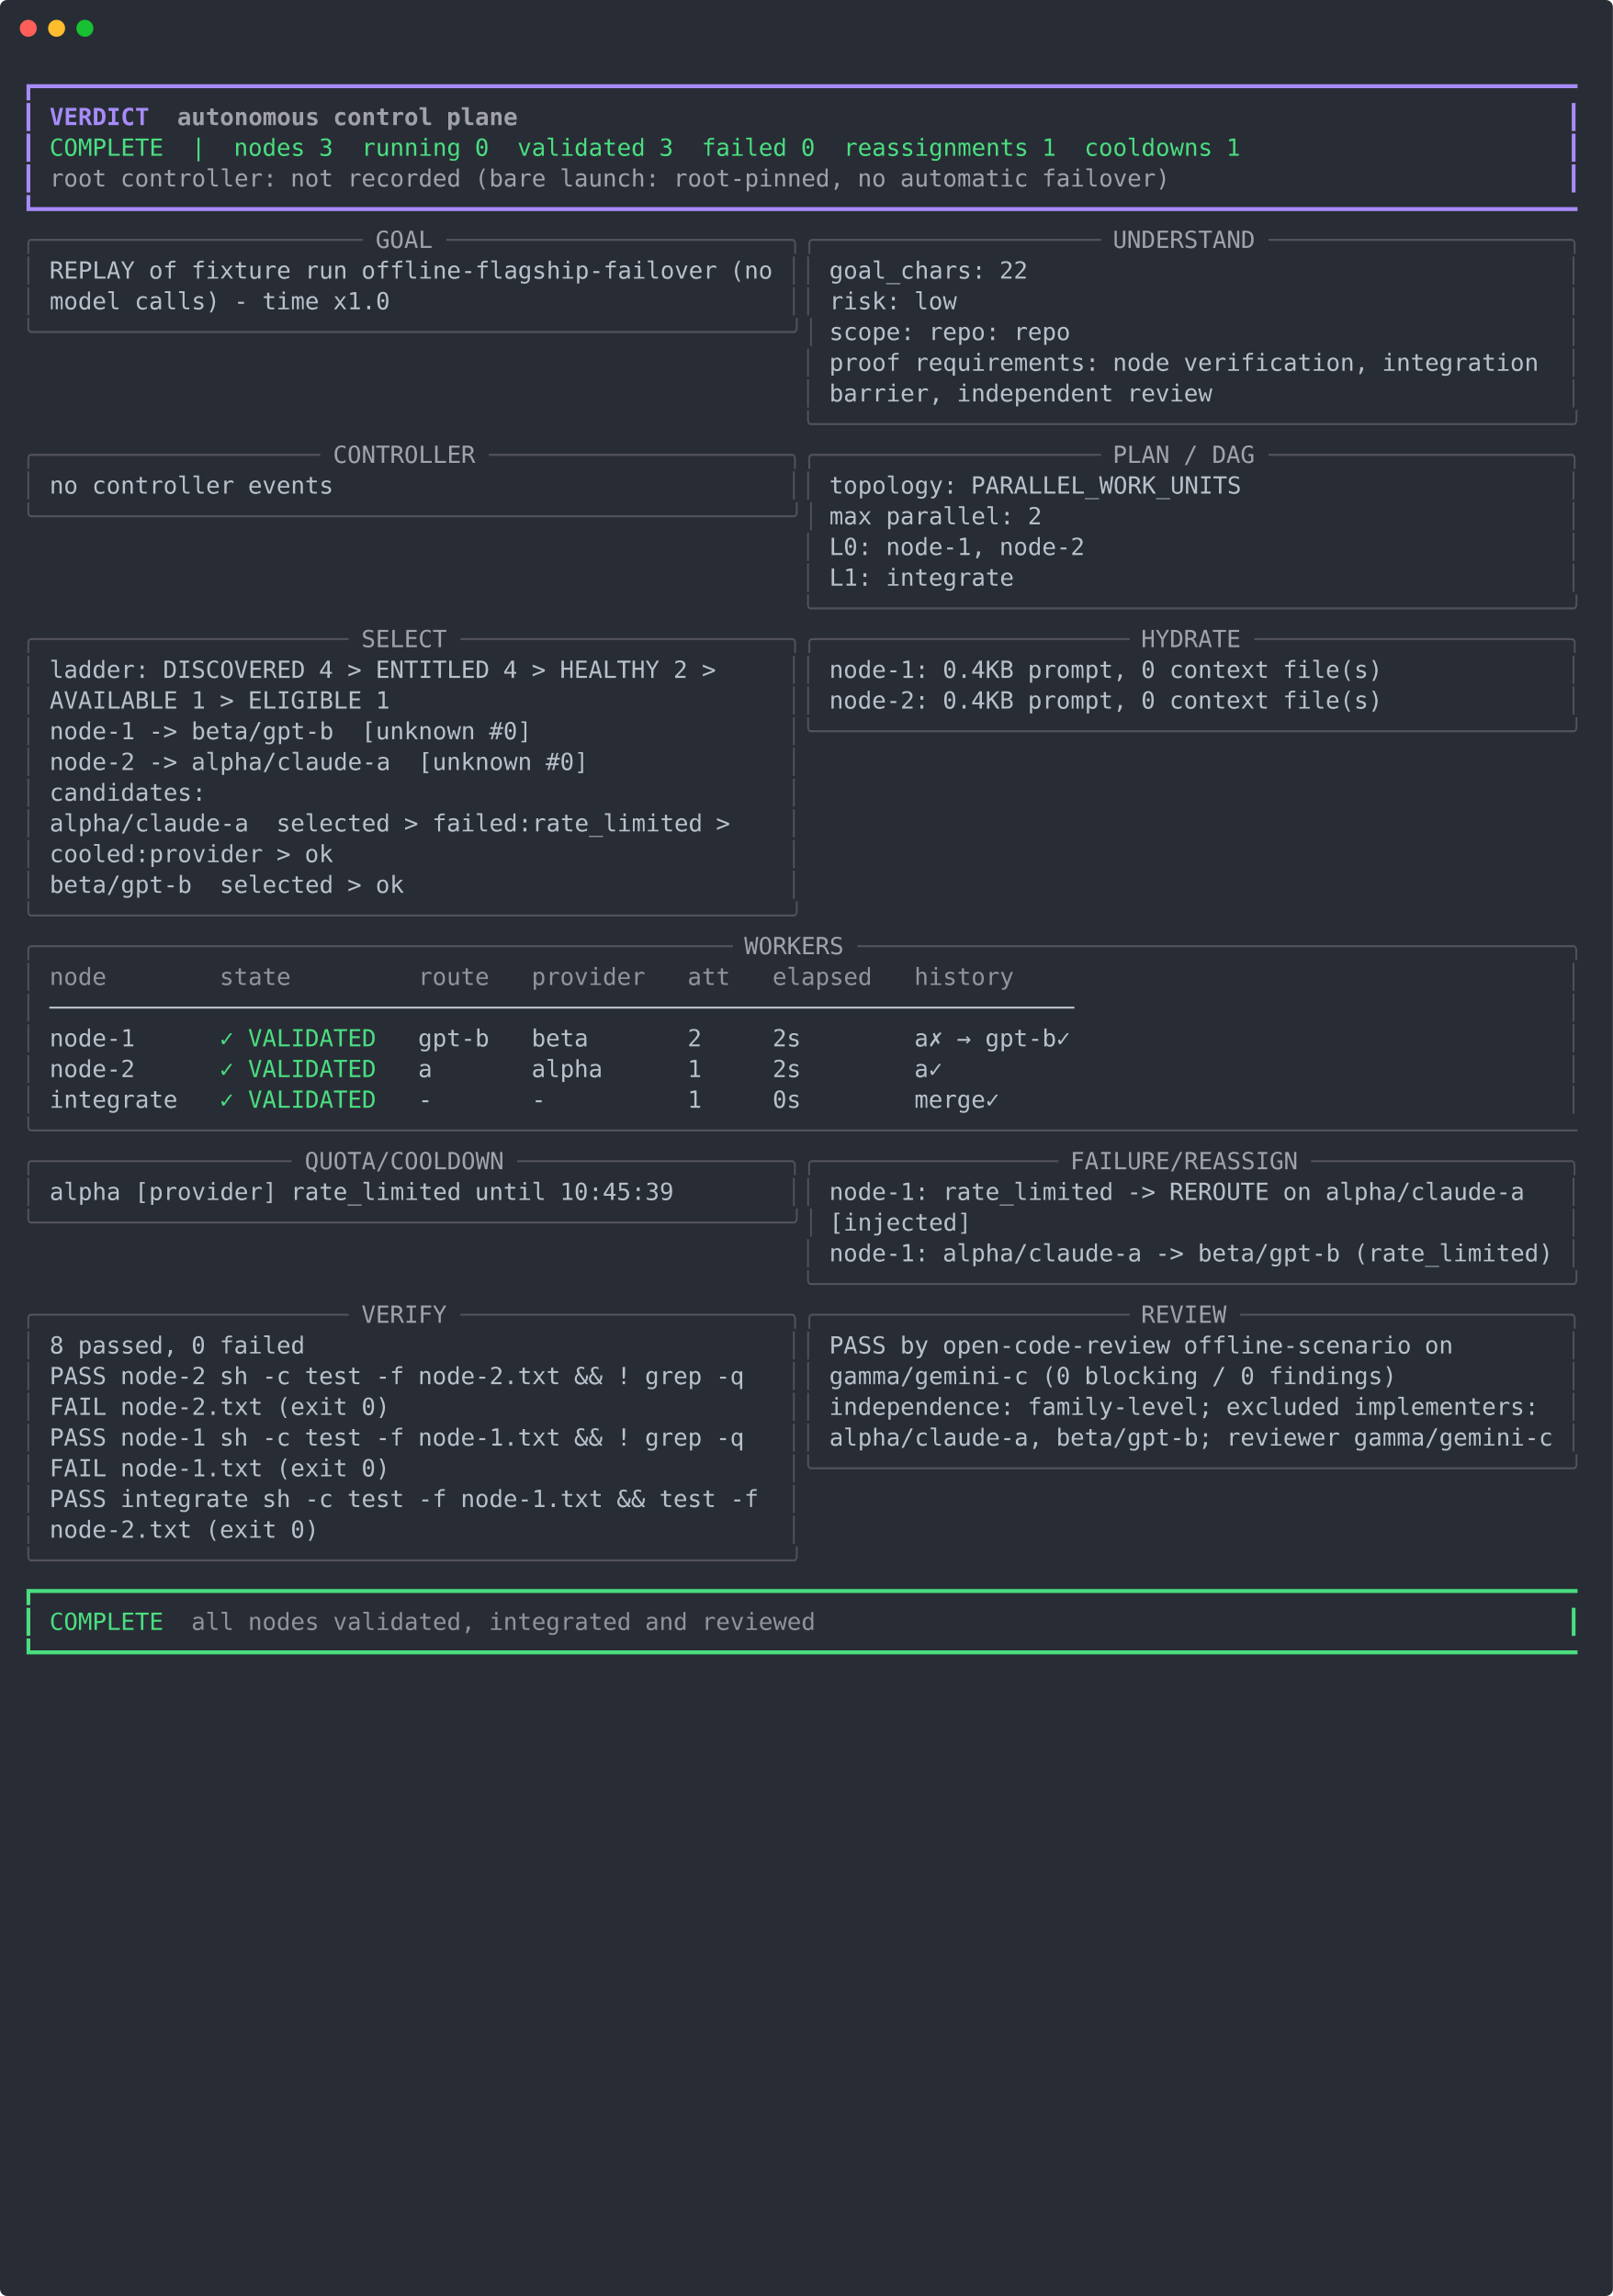
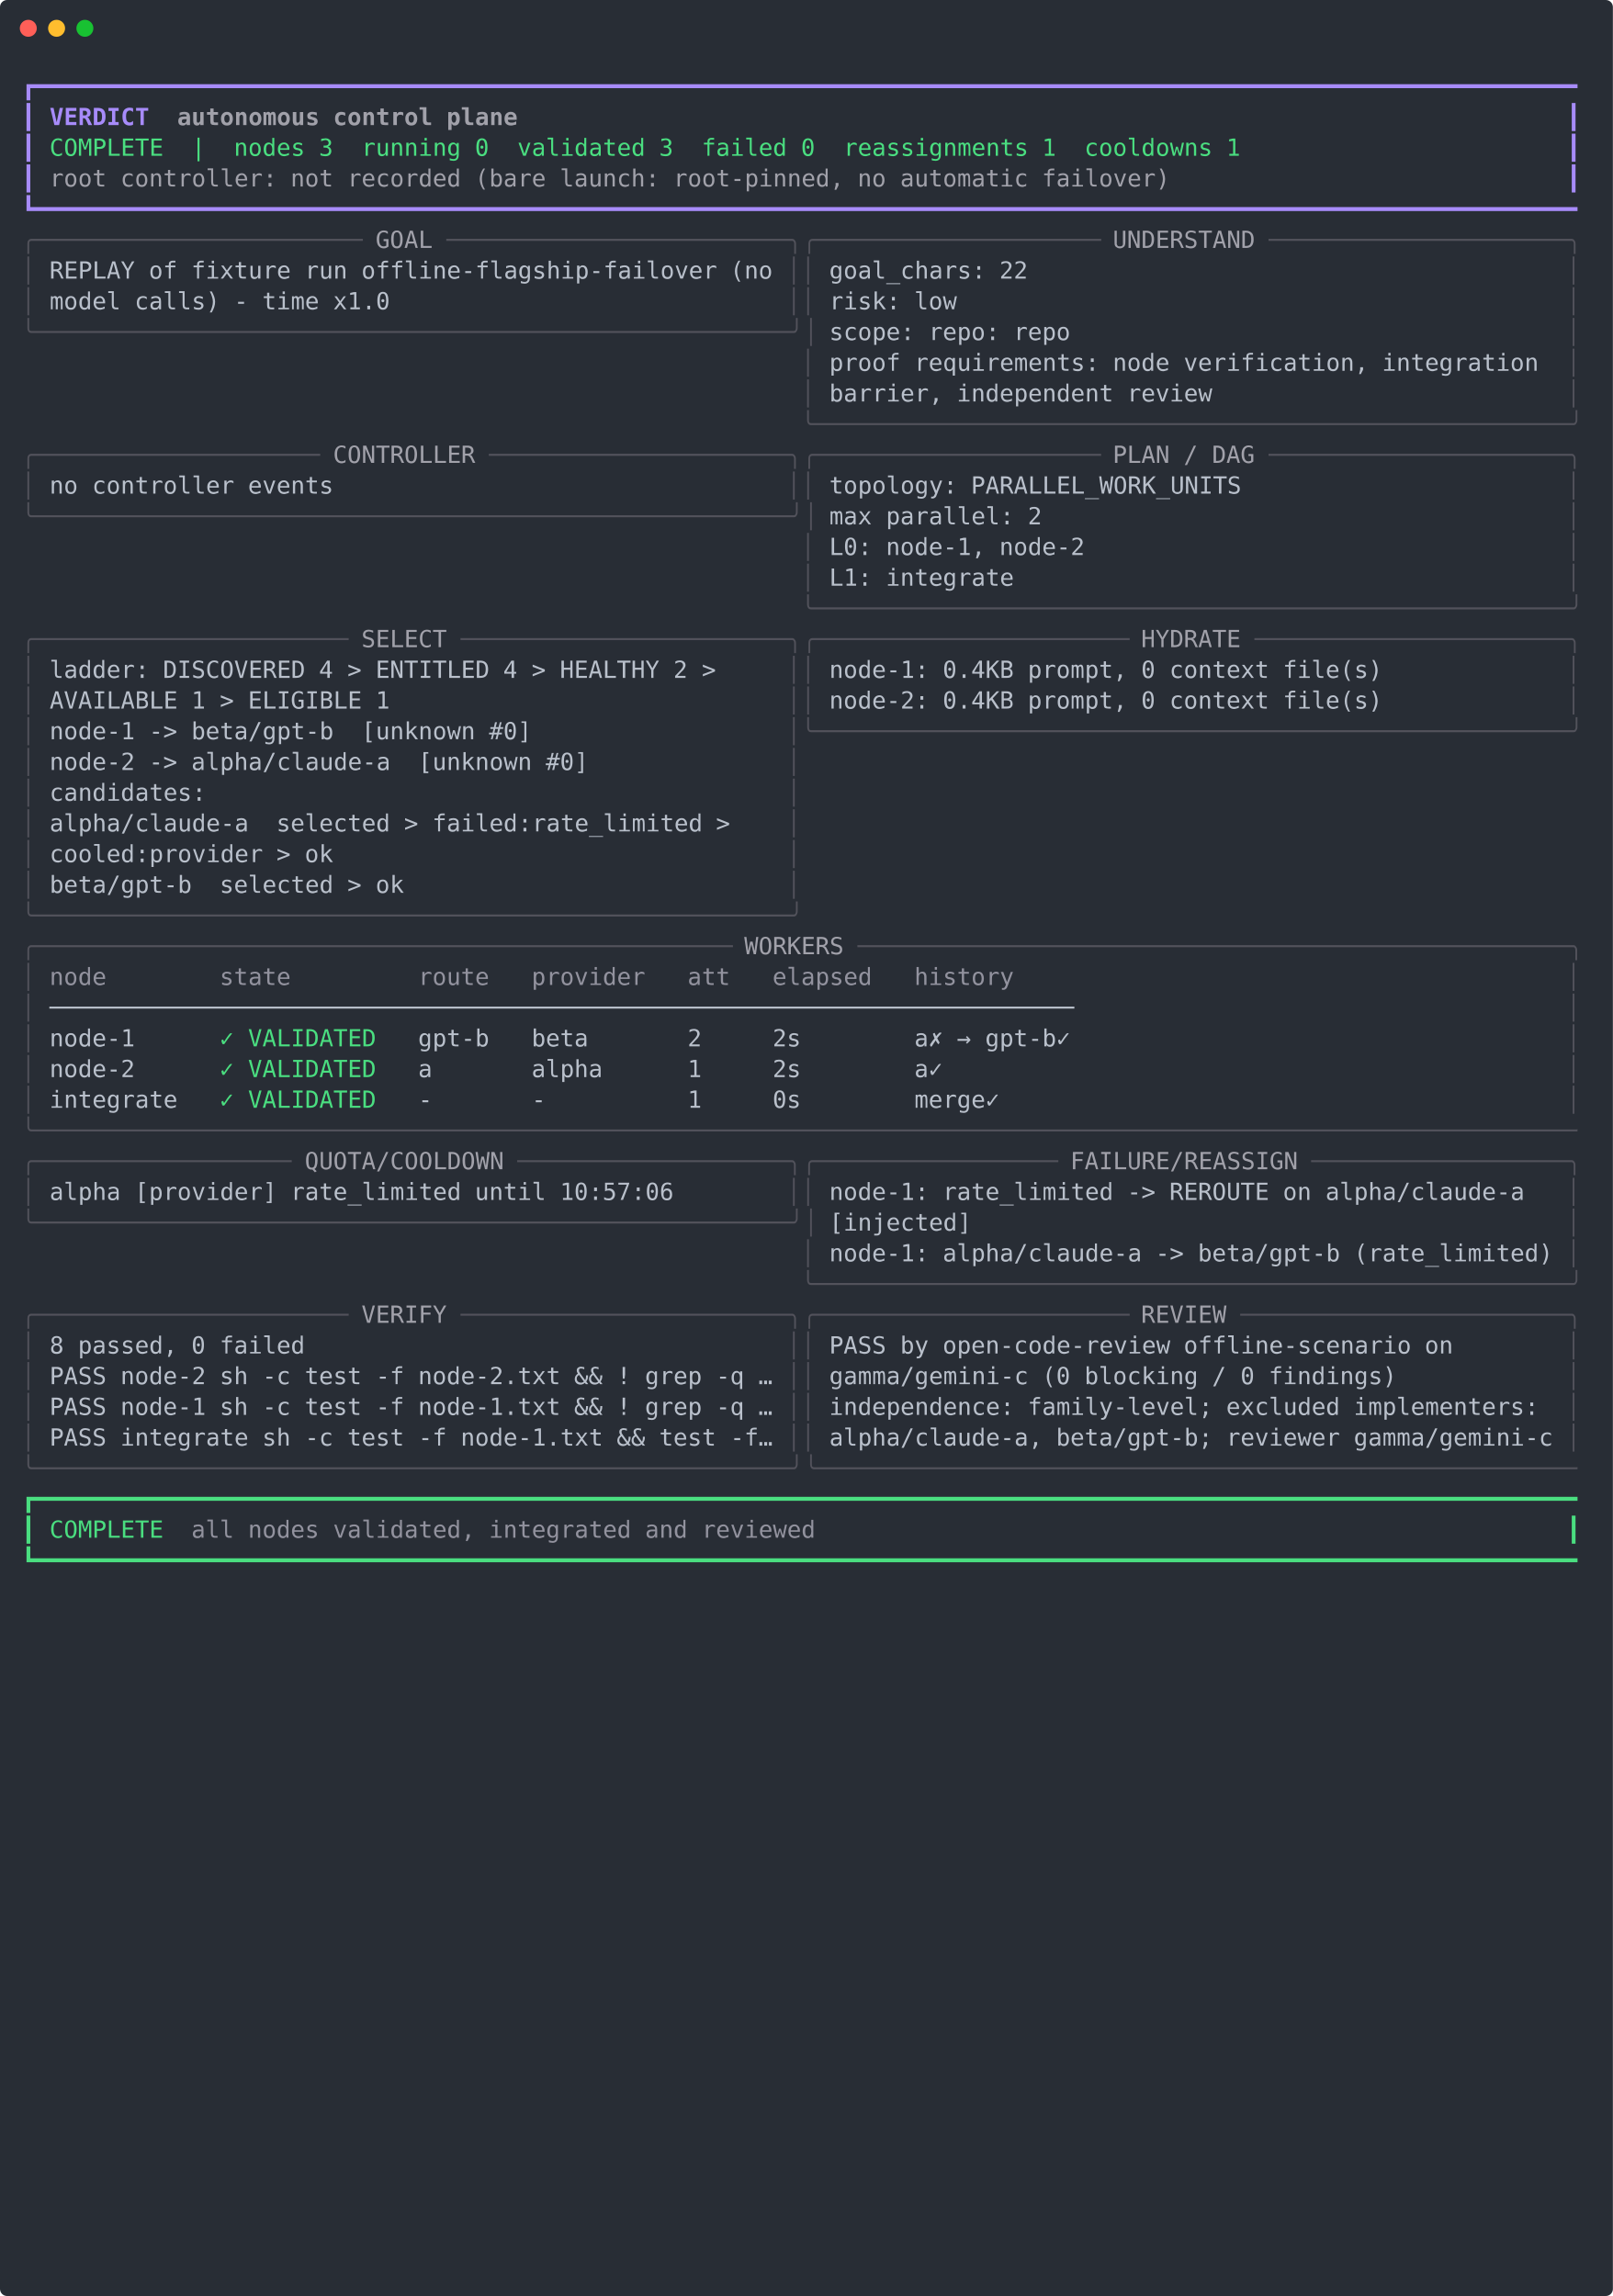
<svg xmlns="http://www.w3.org/2000/svg" xmlns:xlink="http://www.w3.org/1999/xlink" width="1140" height="1623.12">
  <rect width="1140" height="1623.12" rx="5" ry="5" class="a" />
  <svg y="0%" x="0%">
    <circle cx="20" cy="20" r="6" fill="#ff5f58" />
    <circle cx="40" cy="20" r="6" fill="#ffbd2e" />
    <circle cx="60" cy="20" r="6" fill="#18c132" />
  </svg>
  <svg height="1563.12" viewBox="0 0 110 156.312" width="1100" x="15" y="50">
    <style>.a{fill:#282d35}.f,.h,.i{fill:#52525b;white-space:pre}.h,.i{fill:#a78bfa;font-weight:700}.i{fill:#a1a1aa}.j,.k,.l,.m{fill:#4ade80;white-space:pre}.k,.l,.m{fill:#a1a1aa}.l,.m{fill:#b9c0cb}.m{fill:#92929e}</style>
    <g font-family="Monaco,Consolas,Menlo,'Bitstream Vera Sans Mono',monospace" font-size="1.67">
      <defs>
        <symbol id="1">
          <text x="55.11" y="1.67" class="f">╰─────────────────────────────────────────────────────╯</text>
-         </symbol>
-         <symbol id="2">
-           <text y="1.67" class="f">╰─────────────────────────────────────────────────────╯</text>
        </symbol>
        <symbol id="a">
          <path fill="transparent" d="M0 0h110v73H0z" />
        </symbol>
      </defs>
      <path class="a" d="M0 0h110v156.312H0z" />
      <svg width="110">
        <svg>
          <use xlink:href="#a" />
          <text y="1.67" class="h">┏━━━━━━━━━━━━━━━━━━━━━━━━━━━━━━━━━━━━━━━━━━━━━━━━━━━━━━━━━━━━━━━━━━━━━━━━━━━━━━━━━━━━━━━━━━━━━━━━━━━━━━━━━━━━┓</text>
          <text y="3.841" class="h">┃</text>
          <text x="2.004" y="3.841" class="h">VERDICT</text>
          <text x="11.022" y="3.841" class="i">autonomous</text>
          <text x="22.044" y="3.841" class="i">control</text>
          <text x="30.06" y="3.841" class="i">plane</text>
          <text x="109.218" y="3.841" class="h">┃</text>
          <text y="6.012" class="h">┃</text>
          <text x="2.004" y="6.012" class="j">COMPLETE</text>
          <text x="12.024" y="6.012" class="j">|</text>
          <text x="15.03" y="6.012" class="j">nodes</text>
          <text x="21.042" y="6.012" class="j">3</text>
          <text x="24.048" y="6.012" class="j">running</text>
          <text x="32.064" y="6.012" class="j">0</text>
          <text x="35.07" y="6.012" class="j">validated</text>
          <text x="45.09" y="6.012" class="j">3</text>
          <text x="48.096" y="6.012" class="j">failed</text>
          <text x="55.11" y="6.012" class="j">0</text>
          <text x="58.116" y="6.012" class="j">reassignments</text>
          <text x="72.144" y="6.012" class="j">1</text>
          <text x="75.15" y="6.012" class="j">cooldowns</text>
          <text x="85.17" y="6.012" class="j">1</text>
          <text x="109.218" y="6.012" class="h">┃</text>
          <text y="8.183" class="h">┃</text>
          <text x="2.004" y="8.183" class="k">root</text>
          <text x="7.014" y="8.183" class="k">controller:</text>
          <text x="19.038" y="8.183" class="k">not</text>
          <text x="23.046" y="8.183" class="k">recorded</text>
          <text x="32.064" y="8.183" class="k">(bare</text>
          <text x="38.076" y="8.183" class="k">launch:</text>
          <text x="46.092" y="8.183" class="k">root-pinned,</text>
          <text x="59.118" y="8.183" class="k">no</text>
          <text x="62.124" y="8.183" class="k">automatic</text>
          <text x="72.144" y="8.183" class="k">failover)</text>
          <text x="109.218" y="8.183" class="h">┃</text>
          <text y="10.354" class="h">┗━━━━━━━━━━━━━━━━━━━━━━━━━━━━━━━━━━━━━━━━━━━━━━━━━━━━━━━━━━━━━━━━━━━━━━━━━━━━━━━━━━━━━━━━━━━━━━━━━━━━━━━━━━━━┛</text>
          <text y="12.525" class="f">╭───────────────────────</text>
          <text x="25.05" y="12.525" class="k">GOAL</text>
          <text x="30.06" y="12.525" class="f">────────────────────────╮╭────────────────────</text>
          <text x="77.154" y="12.525" class="k">UNDERSTAND</text>
          <text x="88.176" y="12.525" class="f">─────────────────────╮</text>
          <text y="14.696" class="f">│</text>
          <text x="2.004" y="14.696" class="l">REPLAY</text>
          <text x="9.018" y="14.696" class="l">of</text>
          <text x="12.024" y="14.696" class="l">fixture</text>
          <text x="20.04" y="14.696" class="l">run</text>
          <text x="24.048" y="14.696" class="l">offline-flagship-failover</text>
          <text x="50.1" y="14.696" class="l">(no</text>
          <text x="54.108" y="14.696" class="f">││</text>
          <text x="57.114" y="14.696" class="l">goal_chars:</text>
          <text x="69.138" y="14.696" class="l">22</text>
          <text x="109.218" y="14.696" class="f">│</text>
          <text y="16.867" class="f">│</text>
          <text x="2.004" y="16.867" class="l">model</text>
          <text x="8.016" y="16.867" class="l">calls)</text>
          <text x="15.03" y="16.867" class="l">-</text>
          <text x="17.034" y="16.867" class="l">time</text>
          <text x="22.044" y="16.867" class="l">x1.0</text>
          <text x="54.108" y="16.867" class="f">││</text>
          <text x="57.114" y="16.867" class="l">risk:</text>
          <text x="63.126" y="16.867" class="l">low</text>
          <text x="109.218" y="16.867" class="f">│</text>
          <text y="19.038" class="f">╰─────────────────────────────────────────────────────╯│</text>
          <text x="57.114" y="19.038" class="l">scope:</text>
          <text x="64.128" y="19.038" class="l">repo:</text>
          <text x="70.14" y="19.038" class="l">repo</text>
          <text x="109.218" y="19.038" class="f">│</text>
          <text x="55.11" y="21.209" class="f">│</text>
          <text x="57.114" y="21.209" class="l">proof</text>
          <text x="63.126" y="21.209" class="l">requirements:</text>
          <text x="77.154" y="21.209" class="l">node</text>
          <text x="82.164" y="21.209" class="l">verification,</text>
          <text x="96.192" y="21.209" class="l">integration</text>
          <text x="109.218" y="21.209" class="f">│</text>
          <text x="55.11" y="23.38" class="f">│</text>
          <text x="57.114" y="23.38" class="l">barrier,</text>
          <text x="66.132" y="23.38" class="l">independent</text>
          <text x="78.156" y="23.38" class="l">review</text>
          <text x="109.218" y="23.38" class="f">│</text>
          <use xlink:href="#1" y="23.881" />
          <text y="27.722" class="f">╭────────────────────</text>
          <text x="22.044" y="27.722" class="k">CONTROLLER</text>
          <text x="33.066" y="27.722" class="f">─────────────────────╮╭────────────────────</text>
          <text x="77.154" y="27.722" class="k">PLAN</text>
          <text x="82.164" y="27.722" class="k">/</text>
          <text x="84.168" y="27.722" class="k">DAG</text>
          <text x="88.176" y="27.722" class="f">─────────────────────╮</text>
          <text y="29.893" class="f">│</text>
          <text x="2.004" y="29.893" class="l">no</text>
          <text x="5.01" y="29.893" class="l">controller</text>
          <text x="16.032" y="29.893" class="l">events</text>
          <text x="54.108" y="29.893" class="f">││</text>
          <text x="57.114" y="29.893" class="l">topology:</text>
          <text x="67.134" y="29.893" class="l">PARALLEL_WORK_UNITS</text>
          <text x="109.218" y="29.893" class="f">│</text>
          <text y="32.064" class="f">╰─────────────────────────────────────────────────────╯│</text>
          <text x="57.114" y="32.064" class="l">max</text>
          <text x="61.122" y="32.064" class="l">parallel:</text>
          <text x="71.142" y="32.064" class="l">2</text>
          <text x="109.218" y="32.064" class="f">│</text>
          <text x="55.11" y="34.235" class="f">│</text>
          <text x="57.114" y="34.235" class="l">L0:</text>
          <text x="61.122" y="34.235" class="l">node-1,</text>
          <text x="69.138" y="34.235" class="l">node-2</text>
          <text x="109.218" y="34.235" class="f">│</text>
          <text x="55.11" y="36.406" class="f">│</text>
          <text x="57.114" y="36.406" class="l">L1:</text>
          <text x="61.122" y="36.406" class="l">integrate</text>
          <text x="109.218" y="36.406" class="f">│</text>
          <use xlink:href="#1" y="36.907" />
          <text y="40.748" class="f">╭──────────────────────</text>
          <text x="24.048" y="40.748" class="k">SELECT</text>
          <text x="31.062" y="40.748" class="f">───────────────────────╮╭──────────────────────</text>
          <text x="79.158" y="40.748" class="k">HYDRATE</text>
          <text x="87.174" y="40.748" class="f">──────────────────────╮</text>
          <text y="42.919" class="f">│</text>
          <text x="2.004" y="42.919" class="l">ladder:</text>
          <text x="10.02" y="42.919" class="l">DISCOVERED</text>
          <text x="21.042" y="42.919" class="l">4</text>
          <text x="23.046" y="42.919" class="l">&gt;</text>
          <text x="25.05" y="42.919" class="l">ENTITLED</text>
          <text x="34.068" y="42.919" class="l">4</text>
          <text x="36.072" y="42.919" class="l">&gt;</text>
          <text x="38.076" y="42.919" class="l">HEALTHY</text>
          <text x="46.092" y="42.919" class="l">2</text>
          <text x="48.096" y="42.919" class="l">&gt;</text>
          <text x="54.108" y="42.919" class="f">││</text>
          <text x="57.114" y="42.919" class="l">node-1:</text>
          <text x="65.13" y="42.919" class="l">0.4KB</text>
          <text x="71.142" y="42.919" class="l">prompt,</text>
          <text x="79.158" y="42.919" class="l">0</text>
          <text x="81.162" y="42.919" class="l">context</text>
          <text x="89.178" y="42.919" class="l">file(s)</text>
          <text x="109.218" y="42.919" class="f">│</text>
          <text y="45.09" class="f">│</text>
          <text x="2.004" y="45.09" class="l">AVAILABLE</text>
          <text x="12.024" y="45.09" class="l">1</text>
          <text x="14.028" y="45.09" class="l">&gt;</text>
          <text x="16.032" y="45.09" class="l">ELIGIBLE</text>
          <text x="25.05" y="45.09" class="l">1</text>
          <text x="54.108" y="45.09" class="f">││</text>
          <text x="57.114" y="45.09" class="l">node-2:</text>
          <text x="65.13" y="45.09" class="l">0.4KB</text>
          <text x="71.142" y="45.09" class="l">prompt,</text>
          <text x="79.158" y="45.09" class="l">0</text>
          <text x="81.162" y="45.09" class="l">context</text>
          <text x="89.178" y="45.09" class="l">file(s)</text>
          <text x="109.218" y="45.09" class="f">│</text>
          <text y="47.261" class="f">│</text>
          <text x="2.004" y="47.261" class="l">node-1</text>
          <text x="9.018" y="47.261" class="l">-&gt;</text>
          <text x="12.024" y="47.261" class="l">beta/gpt-b</text>
          <text x="24.048" y="47.261" class="l">[unknown</text>
          <text x="33.066" y="47.261" class="l">#0]</text>
          <text x="54.108" y="47.261" class="f">│╰─────────────────────────────────────────────────────╯</text>
          <text y="49.432" class="f">│</text>
          <text x="2.004" y="49.432" class="l">node-2</text>
          <text x="9.018" y="49.432" class="l">-&gt;</text>
          <text x="12.024" y="49.432" class="l">alpha/claude-a</text>
          <text x="28.056" y="49.432" class="l">[unknown</text>
          <text x="37.074" y="49.432" class="l">#0]</text>
          <text x="54.108" y="49.432" class="f">│</text>
          <text y="51.603" class="f">│</text>
          <text x="2.004" y="51.603" class="l">candidates:</text>
          <text x="54.108" y="51.603" class="f">│</text>
          <text y="53.774" class="f">│</text>
          <text x="2.004" y="53.774" class="l">alpha/claude-a</text>
          <text x="18.036" y="53.774" class="l">selected</text>
          <text x="27.054" y="53.774" class="l">&gt;</text>
          <text x="29.058" y="53.774" class="l">failed:rate_limited</text>
          <text x="49.098" y="53.774" class="l">&gt;</text>
          <text x="54.108" y="53.774" class="f">│</text>
          <text y="55.945" class="f">│</text>
          <text x="2.004" y="55.945" class="l">cooled:provider</text>
          <text x="18.036" y="55.945" class="l">&gt;</text>
          <text x="20.04" y="55.945" class="l">ok</text>
          <text x="54.108" y="55.945" class="f">│</text>
          <text y="58.116" class="f">│</text>
          <text x="2.004" y="58.116" class="l">beta/gpt-b</text>
          <text x="14.028" y="58.116" class="l">selected</text>
          <text x="23.046" y="58.116" class="l">&gt;</text>
          <text x="25.05" y="58.116" class="l">ok</text>
          <text x="54.108" y="58.116" class="f">│</text>
-           <use xlink:href="#2" y="58.617" />
+           <text y="60.287" class="f">╰─────────────────────────────────────────────────────╯</text>
          <text y="62.458" class="f">╭─────────────────────────────────────────────────</text>
          <text x="51.102" y="62.458" class="k">WORKERS</text>
          <text x="59.118" y="62.458" class="f">──────────────────────────────────────────────────╮</text>
          <text y="64.629" class="f">│</text>
          <text x="2.004" y="64.629" class="m">node</text>
          <text x="14.028" y="64.629" class="m">state</text>
          <text x="28.056" y="64.629" class="m">route</text>
          <text x="36.072" y="64.629" class="m">provider</text>
          <text x="47.094" y="64.629" class="m">att</text>
          <text x="53.106" y="64.629" class="m">elapsed</text>
          <text x="63.126" y="64.629" class="m">history</text>
          <text x="109.218" y="64.629" class="f">│</text>
          <text y="66.8" class="f">│</text>
          <text x="2.004" y="66.8" class="l">────────────────────────────────────────────────────────────────────────</text>
          <text x="109.218" y="66.8" class="f">│</text>
          <text y="68.971" class="f">│</text>
          <text x="2.004" y="68.971" class="l">node-1</text>
          <text x="14.028" y="68.971" class="j">✓</text>
          <text x="16.032" y="68.971" class="j">VALIDATED</text>
          <text x="28.056" y="68.971" class="l">gpt-b</text>
          <text x="36.072" y="68.971" class="l">beta</text>
          <text x="47.094" y="68.971" class="l">2</text>
          <text x="53.106" y="68.971" class="l">2s</text>
          <text x="63.126" y="68.971" class="l">a✗</text>
          <text x="66.132" y="68.971" class="l">→</text>
          <text x="68.136" y="68.971" class="l">gpt-b✓</text>
          <text x="109.218" y="68.971" class="f">│</text>
          <text y="71.142" class="f">│</text>
          <text x="2.004" y="71.142" class="l">node-2</text>
          <text x="14.028" y="71.142" class="j">✓</text>
          <text x="16.032" y="71.142" class="j">VALIDATED</text>
          <text x="28.056" y="71.142" class="l">a</text>
          <text x="36.072" y="71.142" class="l">alpha</text>
          <text x="47.094" y="71.142" class="l">1</text>
          <text x="53.106" y="71.142" class="l">2s</text>
          <text x="63.126" y="71.142" class="l">a✓</text>
          <text x="109.218" y="71.142" class="f">│</text>
          <text y="73.313" class="f">│</text>
          <text x="2.004" y="73.313" class="l">integrate</text>
          <text x="14.028" y="73.313" class="j">✓</text>
          <text x="16.032" y="73.313" class="j">VALIDATED</text>
          <text x="28.056" y="73.313" class="l">-</text>
          <text x="36.072" y="73.313" class="l">-</text>
          <text x="47.094" y="73.313" class="l">1</text>
          <text x="53.106" y="73.313" class="l">0s</text>
          <text x="63.126" y="73.313" class="l">merge✓</text>
          <text x="109.218" y="73.313" class="f">│</text>
          <text y="75.484" class="f">╰────────────────────────────────────────────────────────────────────────────────────────────────────────────╯</text>
          <text y="77.655" class="f">╭──────────────────</text>
          <text x="20.04" y="77.655" class="k">QUOTA/COOLDOWN</text>
          <text x="35.07" y="77.655" class="f">───────────────────╮╭─────────────────</text>
          <text x="74.148" y="77.655" class="k">FAILURE/REASSIGN</text>
          <text x="91.182" y="77.655" class="f">──────────────────╮</text>
          <text y="79.826" class="f">│</text>
          <text x="2.004" y="79.826" class="l">alpha</text>
          <text x="8.016" y="79.826" class="l">[provider]</text>
          <text x="19.038" y="79.826" class="l">rate_limited</text>
          <text x="32.064" y="79.826" class="l">until</text>
-           <text x="38.076" y="79.826" class="l">10:45:39</text>
+           <text x="38.076" y="79.826" class="l">10:57:06</text>
          <text x="54.108" y="79.826" class="f">││</text>
          <text x="57.114" y="79.826" class="l">node-1:</text>
          <text x="65.13" y="79.826" class="l">rate_limited</text>
          <text x="78.156" y="79.826" class="l">-&gt;</text>
          <text x="81.162" y="79.826" class="l">REROUTE</text>
          <text x="89.178" y="79.826" class="l">on</text>
          <text x="92.184" y="79.826" class="l">alpha/claude-a</text>
          <text x="109.218" y="79.826" class="f">│</text>
          <text y="81.997" class="f">╰─────────────────────────────────────────────────────╯│</text>
          <text x="57.114" y="81.997" class="l">[injected]</text>
          <text x="109.218" y="81.997" class="f">│</text>
          <text x="55.11" y="84.168" class="f">│</text>
          <text x="57.114" y="84.168" class="l">node-1:</text>
          <text x="65.13" y="84.168" class="l">alpha/claude-a</text>
          <text x="80.16" y="84.168" class="l">-&gt;</text>
          <text x="83.166" y="84.168" class="l">beta/gpt-b</text>
          <text x="94.188" y="84.168" class="l">(rate_limited)</text>
          <text x="109.218" y="84.168" class="f">│</text>
          <use xlink:href="#1" y="84.669" />
          <text y="88.51" class="f">╭──────────────────────</text>
          <text x="24.048" y="88.51" class="k">VERIFY</text>
          <text x="31.062" y="88.51" class="f">───────────────────────╮╭──────────────────────</text>
          <text x="79.158" y="88.51" class="k">REVIEW</text>
          <text x="86.172" y="88.51" class="f">───────────────────────╮</text>
          <text y="90.681" class="f">│</text>
          <text x="2.004" y="90.681" class="l">8</text>
          <text x="4.008" y="90.681" class="l">passed,</text>
          <text x="12.024" y="90.681" class="l">0</text>
          <text x="14.028" y="90.681" class="l">failed</text>
          <text x="54.108" y="90.681" class="f">││</text>
          <text x="57.114" y="90.681" class="l">PASS</text>
          <text x="62.124" y="90.681" class="l">by</text>
          <text x="65.13" y="90.681" class="l">open-code-review</text>
          <text x="82.164" y="90.681" class="l">offline-scenario</text>
          <text x="99.198" y="90.681" class="l">on</text>
          <text x="109.218" y="90.681" class="f">│</text>
          <text y="92.852" class="f">│</text>
          <text x="2.004" y="92.852" class="l">PASS</text>
          <text x="7.014" y="92.852" class="l">node-2</text>
          <text x="14.028" y="92.852" class="l">sh</text>
          <text x="17.034" y="92.852" class="l">-c</text>
          <text x="20.04" y="92.852" class="l">test</text>
          <text x="25.05" y="92.852" class="l">-f</text>
          <text x="28.056" y="92.852" class="l">node-2.txt</text>
          <text x="39.078" y="92.852" class="l">&amp;&amp;</text>
          <text x="42.084" y="92.852" class="l">!</text>
          <text x="44.088" y="92.852" class="l">grep</text>
          <text x="49.098" y="92.852" class="l">-q</text>
+           <text x="52.104" y="92.852" class="l">…</text>
          <text x="54.108" y="92.852" class="f">││</text>
          <text x="57.114" y="92.852" class="l">gamma/gemini-c</text>
          <text x="72.144" y="92.852" class="l">(0</text>
          <text x="75.15" y="92.852" class="l">blocking</text>
          <text x="84.168" y="92.852" class="l">/</text>
          <text x="86.172" y="92.852" class="l">0</text>
          <text x="88.176" y="92.852" class="l">findings)</text>
          <text x="109.218" y="92.852" class="f">│</text>
          <text y="95.023" class="f">│</text>
-           <text x="2.004" y="95.023" class="l">FAIL</text>
-           <text x="7.014" y="95.023" class="l">node-2.txt</text>
-           <text x="18.036" y="95.023" class="l">(exit</text>
-           <text x="24.048" y="95.023" class="l">0)</text>
+           <text x="2.004" y="95.023" class="l">PASS</text>
+           <text x="7.014" y="95.023" class="l">node-1</text>
+           <text x="14.028" y="95.023" class="l">sh</text>
+           <text x="17.034" y="95.023" class="l">-c</text>
+           <text x="20.04" y="95.023" class="l">test</text>
+           <text x="25.05" y="95.023" class="l">-f</text>
+           <text x="28.056" y="95.023" class="l">node-1.txt</text>
+           <text x="39.078" y="95.023" class="l">&amp;&amp;</text>
+           <text x="42.084" y="95.023" class="l">!</text>
+           <text x="44.088" y="95.023" class="l">grep</text>
+           <text x="49.098" y="95.023" class="l">-q</text>
+           <text x="52.104" y="95.023" class="l">…</text>
          <text x="54.108" y="95.023" class="f">││</text>
          <text x="57.114" y="95.023" class="l">independence:</text>
          <text x="71.142" y="95.023" class="l">family-level;</text>
          <text x="85.17" y="95.023" class="l">excluded</text>
          <text x="94.188" y="95.023" class="l">implementers:</text>
          <text x="109.218" y="95.023" class="f">│</text>
          <text y="97.194" class="f">│</text>
          <text x="2.004" y="97.194" class="l">PASS</text>
-           <text x="7.014" y="97.194" class="l">node-1</text>
-           <text x="14.028" y="97.194" class="l">sh</text>
-           <text x="17.034" y="97.194" class="l">-c</text>
-           <text x="20.04" y="97.194" class="l">test</text>
-           <text x="25.05" y="97.194" class="l">-f</text>
-           <text x="28.056" y="97.194" class="l">node-1.txt</text>
-           <text x="39.078" y="97.194" class="l">&amp;&amp;</text>
-           <text x="42.084" y="97.194" class="l">!</text>
-           <text x="44.088" y="97.194" class="l">grep</text>
-           <text x="49.098" y="97.194" class="l">-q</text>
+           <text x="7.014" y="97.194" class="l">integrate</text>
+           <text x="17.034" y="97.194" class="l">sh</text>
+           <text x="20.04" y="97.194" class="l">-c</text>
+           <text x="23.046" y="97.194" class="l">test</text>
+           <text x="28.056" y="97.194" class="l">-f</text>
+           <text x="31.062" y="97.194" class="l">node-1.txt</text>
+           <text x="42.084" y="97.194" class="l">&amp;&amp;</text>
+           <text x="45.09" y="97.194" class="l">test</text>
+           <text x="50.1" y="97.194" class="l">-f…</text>
          <text x="54.108" y="97.194" class="f">││</text>
          <text x="57.114" y="97.194" class="l">alpha/claude-a,</text>
          <text x="73.146" y="97.194" class="l">beta/gpt-b;</text>
          <text x="85.17" y="97.194" class="l">reviewer</text>
          <text x="94.188" y="97.194" class="l">gamma/gemini-c</text>
          <text x="109.218" y="97.194" class="f">│</text>
-           <text y="99.365" class="f">│</text>
-           <text x="2.004" y="99.365" class="l">FAIL</text>
-           <text x="7.014" y="99.365" class="l">node-1.txt</text>
-           <text x="18.036" y="99.365" class="l">(exit</text>
-           <text x="24.048" y="99.365" class="l">0)</text>
-           <text x="54.108" y="99.365" class="f">│╰─────────────────────────────────────────────────────╯</text>
-           <text y="101.536" class="f">│</text>
-           <text x="2.004" y="101.536" class="l">PASS</text>
-           <text x="7.014" y="101.536" class="l">integrate</text>
-           <text x="17.034" y="101.536" class="l">sh</text>
-           <text x="20.04" y="101.536" class="l">-c</text>
-           <text x="23.046" y="101.536" class="l">test</text>
-           <text x="28.056" y="101.536" class="l">-f</text>
-           <text x="31.062" y="101.536" class="l">node-1.txt</text>
-           <text x="42.084" y="101.536" class="l">&amp;&amp;</text>
-           <text x="45.09" y="101.536" class="l">test</text>
-           <text x="50.1" y="101.536" class="l">-f</text>
-           <text x="54.108" y="101.536" class="f">│</text>
-           <text y="103.707" class="f">│</text>
-           <text x="2.004" y="103.707" class="l">node-2.txt</text>
-           <text x="13.026" y="103.707" class="l">(exit</text>
-           <text x="19.038" y="103.707" class="l">0)</text>
-           <text x="54.108" y="103.707" class="f">│</text>
-           <use xlink:href="#2" y="104.208" />
-           <text y="108.049" class="j">┏━━━━━━━━━━━━━━━━━━━━━━━━━━━━━━━━━━━━━━━━━━━━━━━━━━━━━━━━━━━━━━━━━━━━━━━━━━━━━━━━━━━━━━━━━━━━━━━━━━━━━━━━━━━━┓</text>
-           <text y="110.22" class="j">┃</text>
-           <text x="2.004" y="110.22" class="j">COMPLETE</text>
-           <text x="12.024" y="110.22" class="m">all</text>
-           <text x="16.032" y="110.22" class="m">nodes</text>
-           <text x="22.044" y="110.22" class="m">validated,</text>
-           <text x="33.066" y="110.22" class="m">integrated</text>
-           <text x="44.088" y="110.22" class="m">and</text>
-           <text x="48.096" y="110.22" class="m">reviewed</text>
-           <text x="109.218" y="110.22" class="j">┃</text>
-           <text y="112.391" class="j">┗━━━━━━━━━━━━━━━━━━━━━━━━━━━━━━━━━━━━━━━━━━━━━━━━━━━━━━━━━━━━━━━━━━━━━━━━━━━━━━━━━━━━━━━━━━━━━━━━━━━━━━━━━━━━┛</text>
+           <text y="99.365" class="f">╰─────────────────────────────────────────────────────╯╰─────────────────────────────────────────────────────╯</text>
+           <text y="101.536" class="j">┏━━━━━━━━━━━━━━━━━━━━━━━━━━━━━━━━━━━━━━━━━━━━━━━━━━━━━━━━━━━━━━━━━━━━━━━━━━━━━━━━━━━━━━━━━━━━━━━━━━━━━━━━━━━━┓</text>
+           <text y="103.707" class="j">┃</text>
+           <text x="2.004" y="103.707" class="j">COMPLETE</text>
+           <text x="12.024" y="103.707" class="m">all</text>
+           <text x="16.032" y="103.707" class="m">nodes</text>
+           <text x="22.044" y="103.707" class="m">validated,</text>
+           <text x="33.066" y="103.707" class="m">integrated</text>
+           <text x="44.088" y="103.707" class="m">and</text>
+           <text x="48.096" y="103.707" class="m">reviewed</text>
+           <text x="109.218" y="103.707" class="j">┃</text>
+           <text y="105.878" class="j">┗━━━━━━━━━━━━━━━━━━━━━━━━━━━━━━━━━━━━━━━━━━━━━━━━━━━━━━━━━━━━━━━━━━━━━━━━━━━━━━━━━━━━━━━━━━━━━━━━━━━━━━━━━━━━┛</text>
        </svg>
      </svg>
    </g>
  </svg>
</svg>
